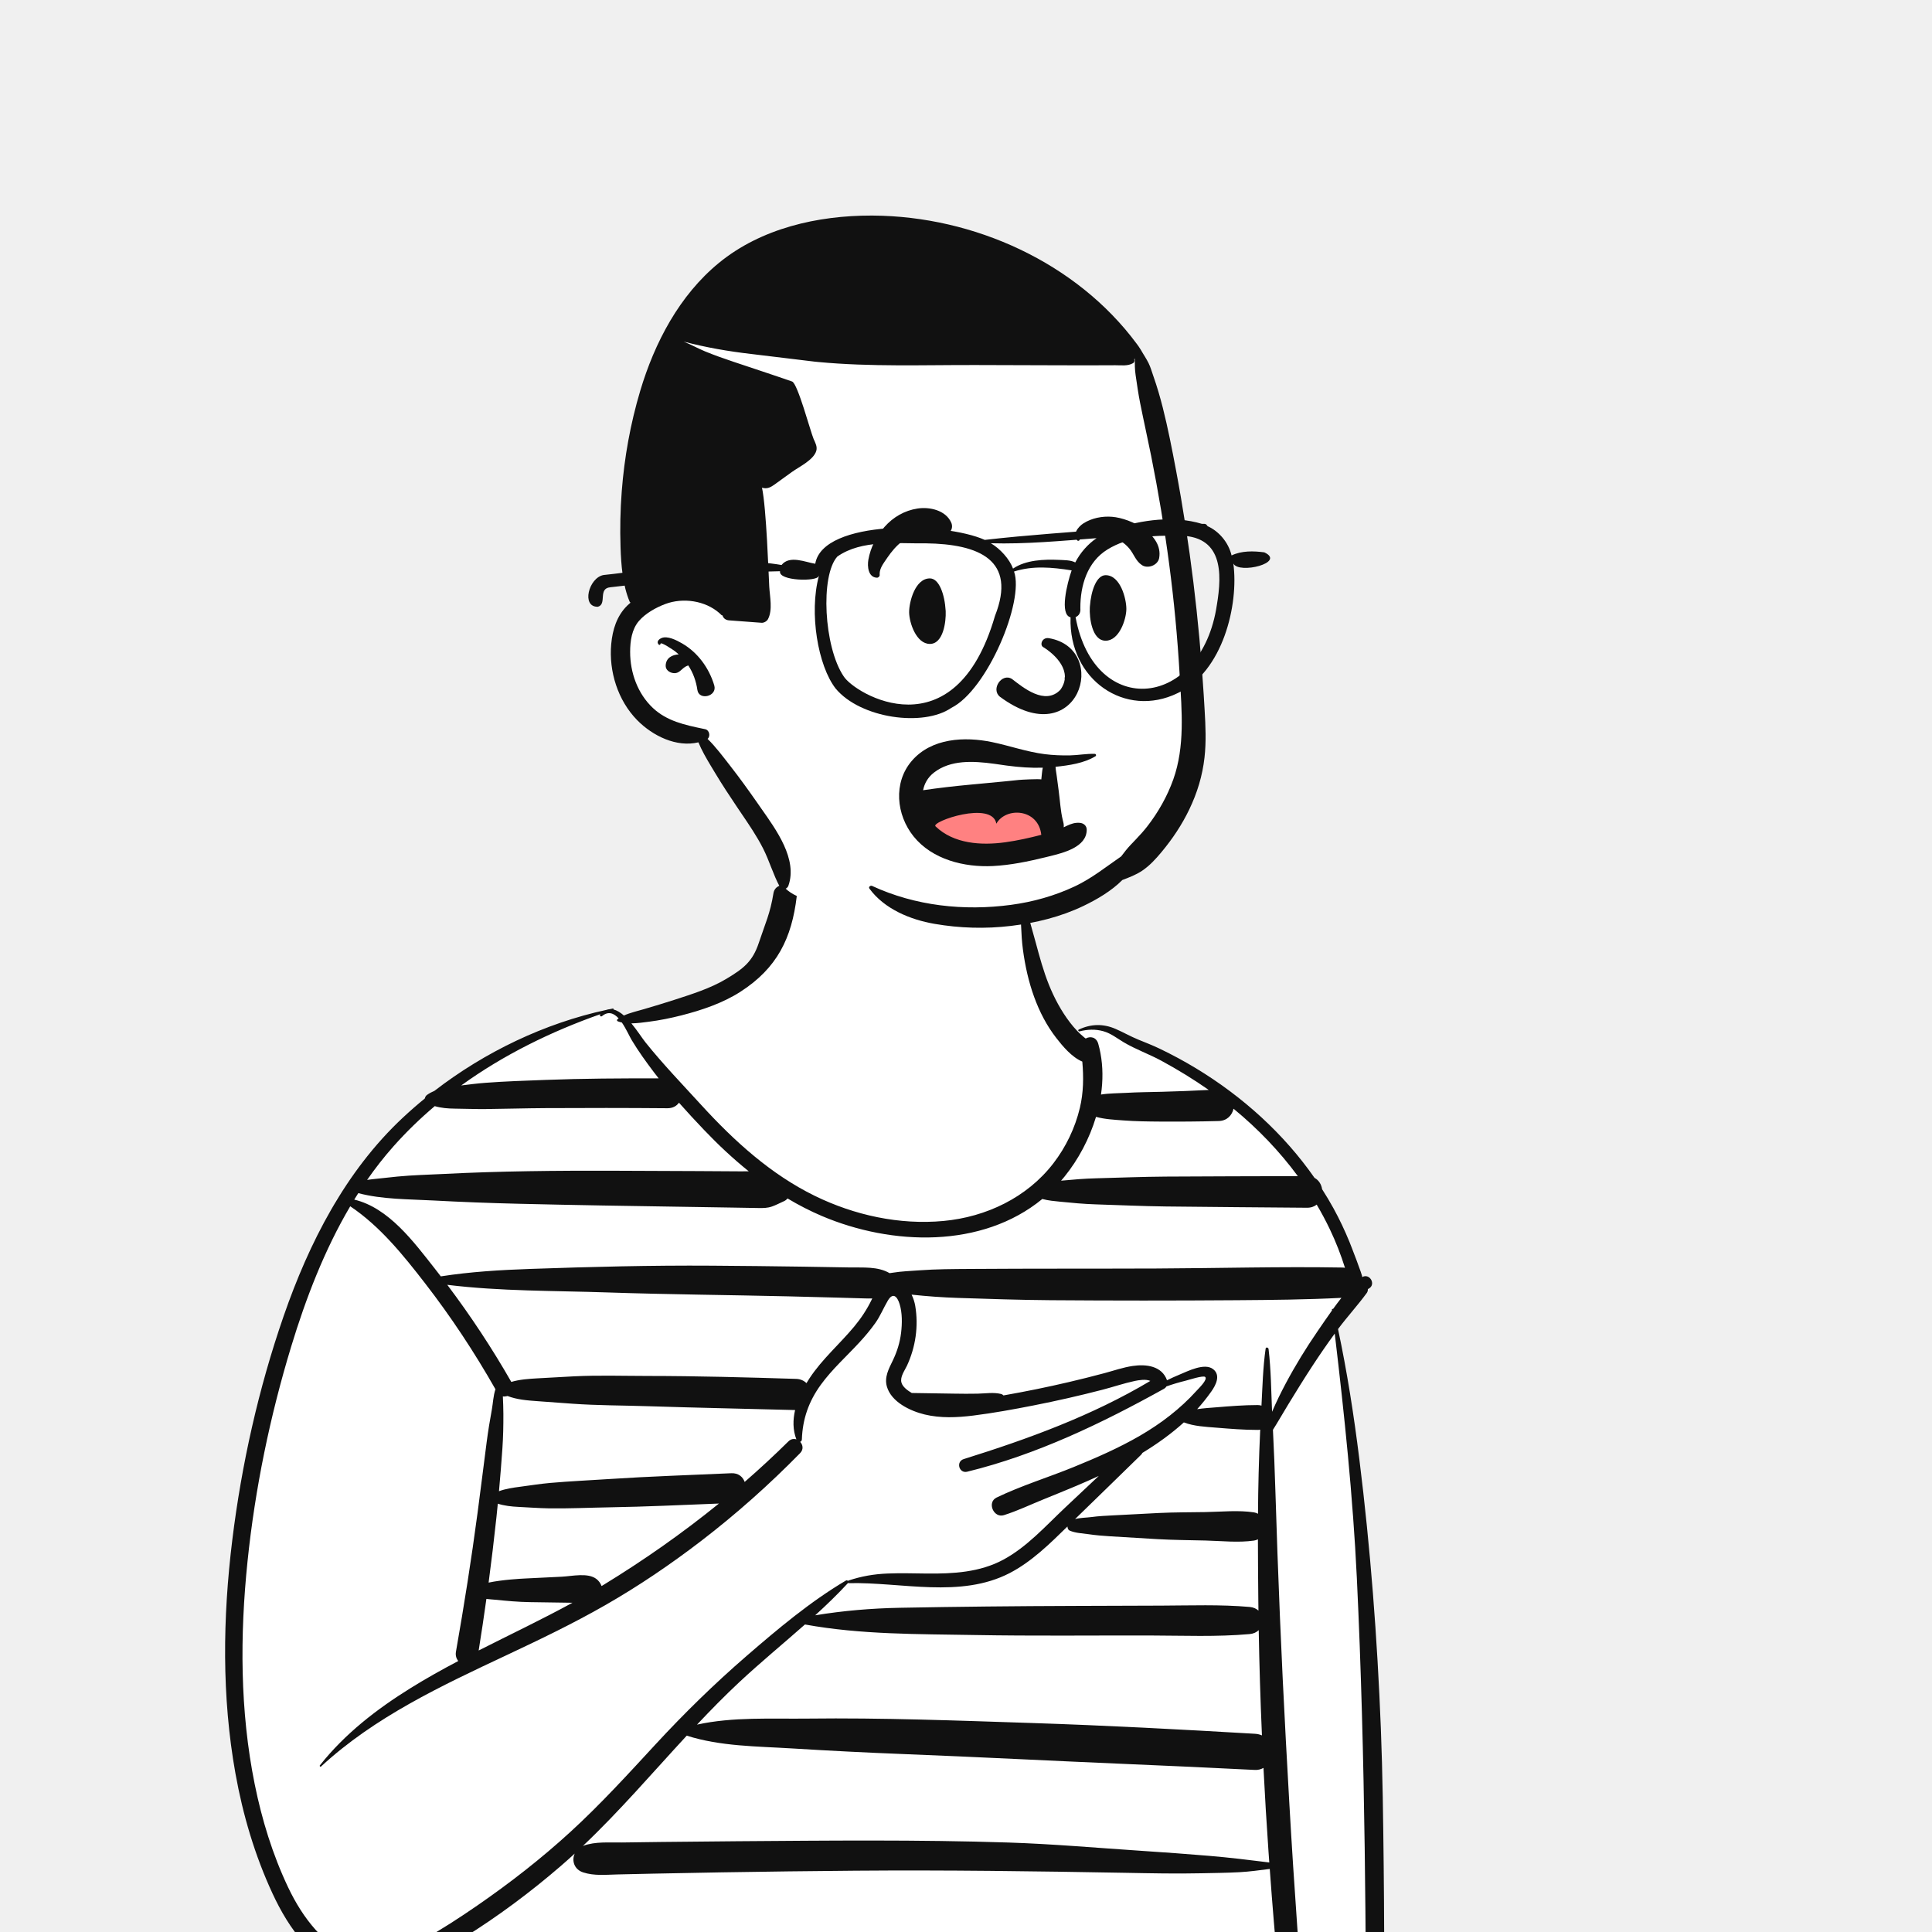
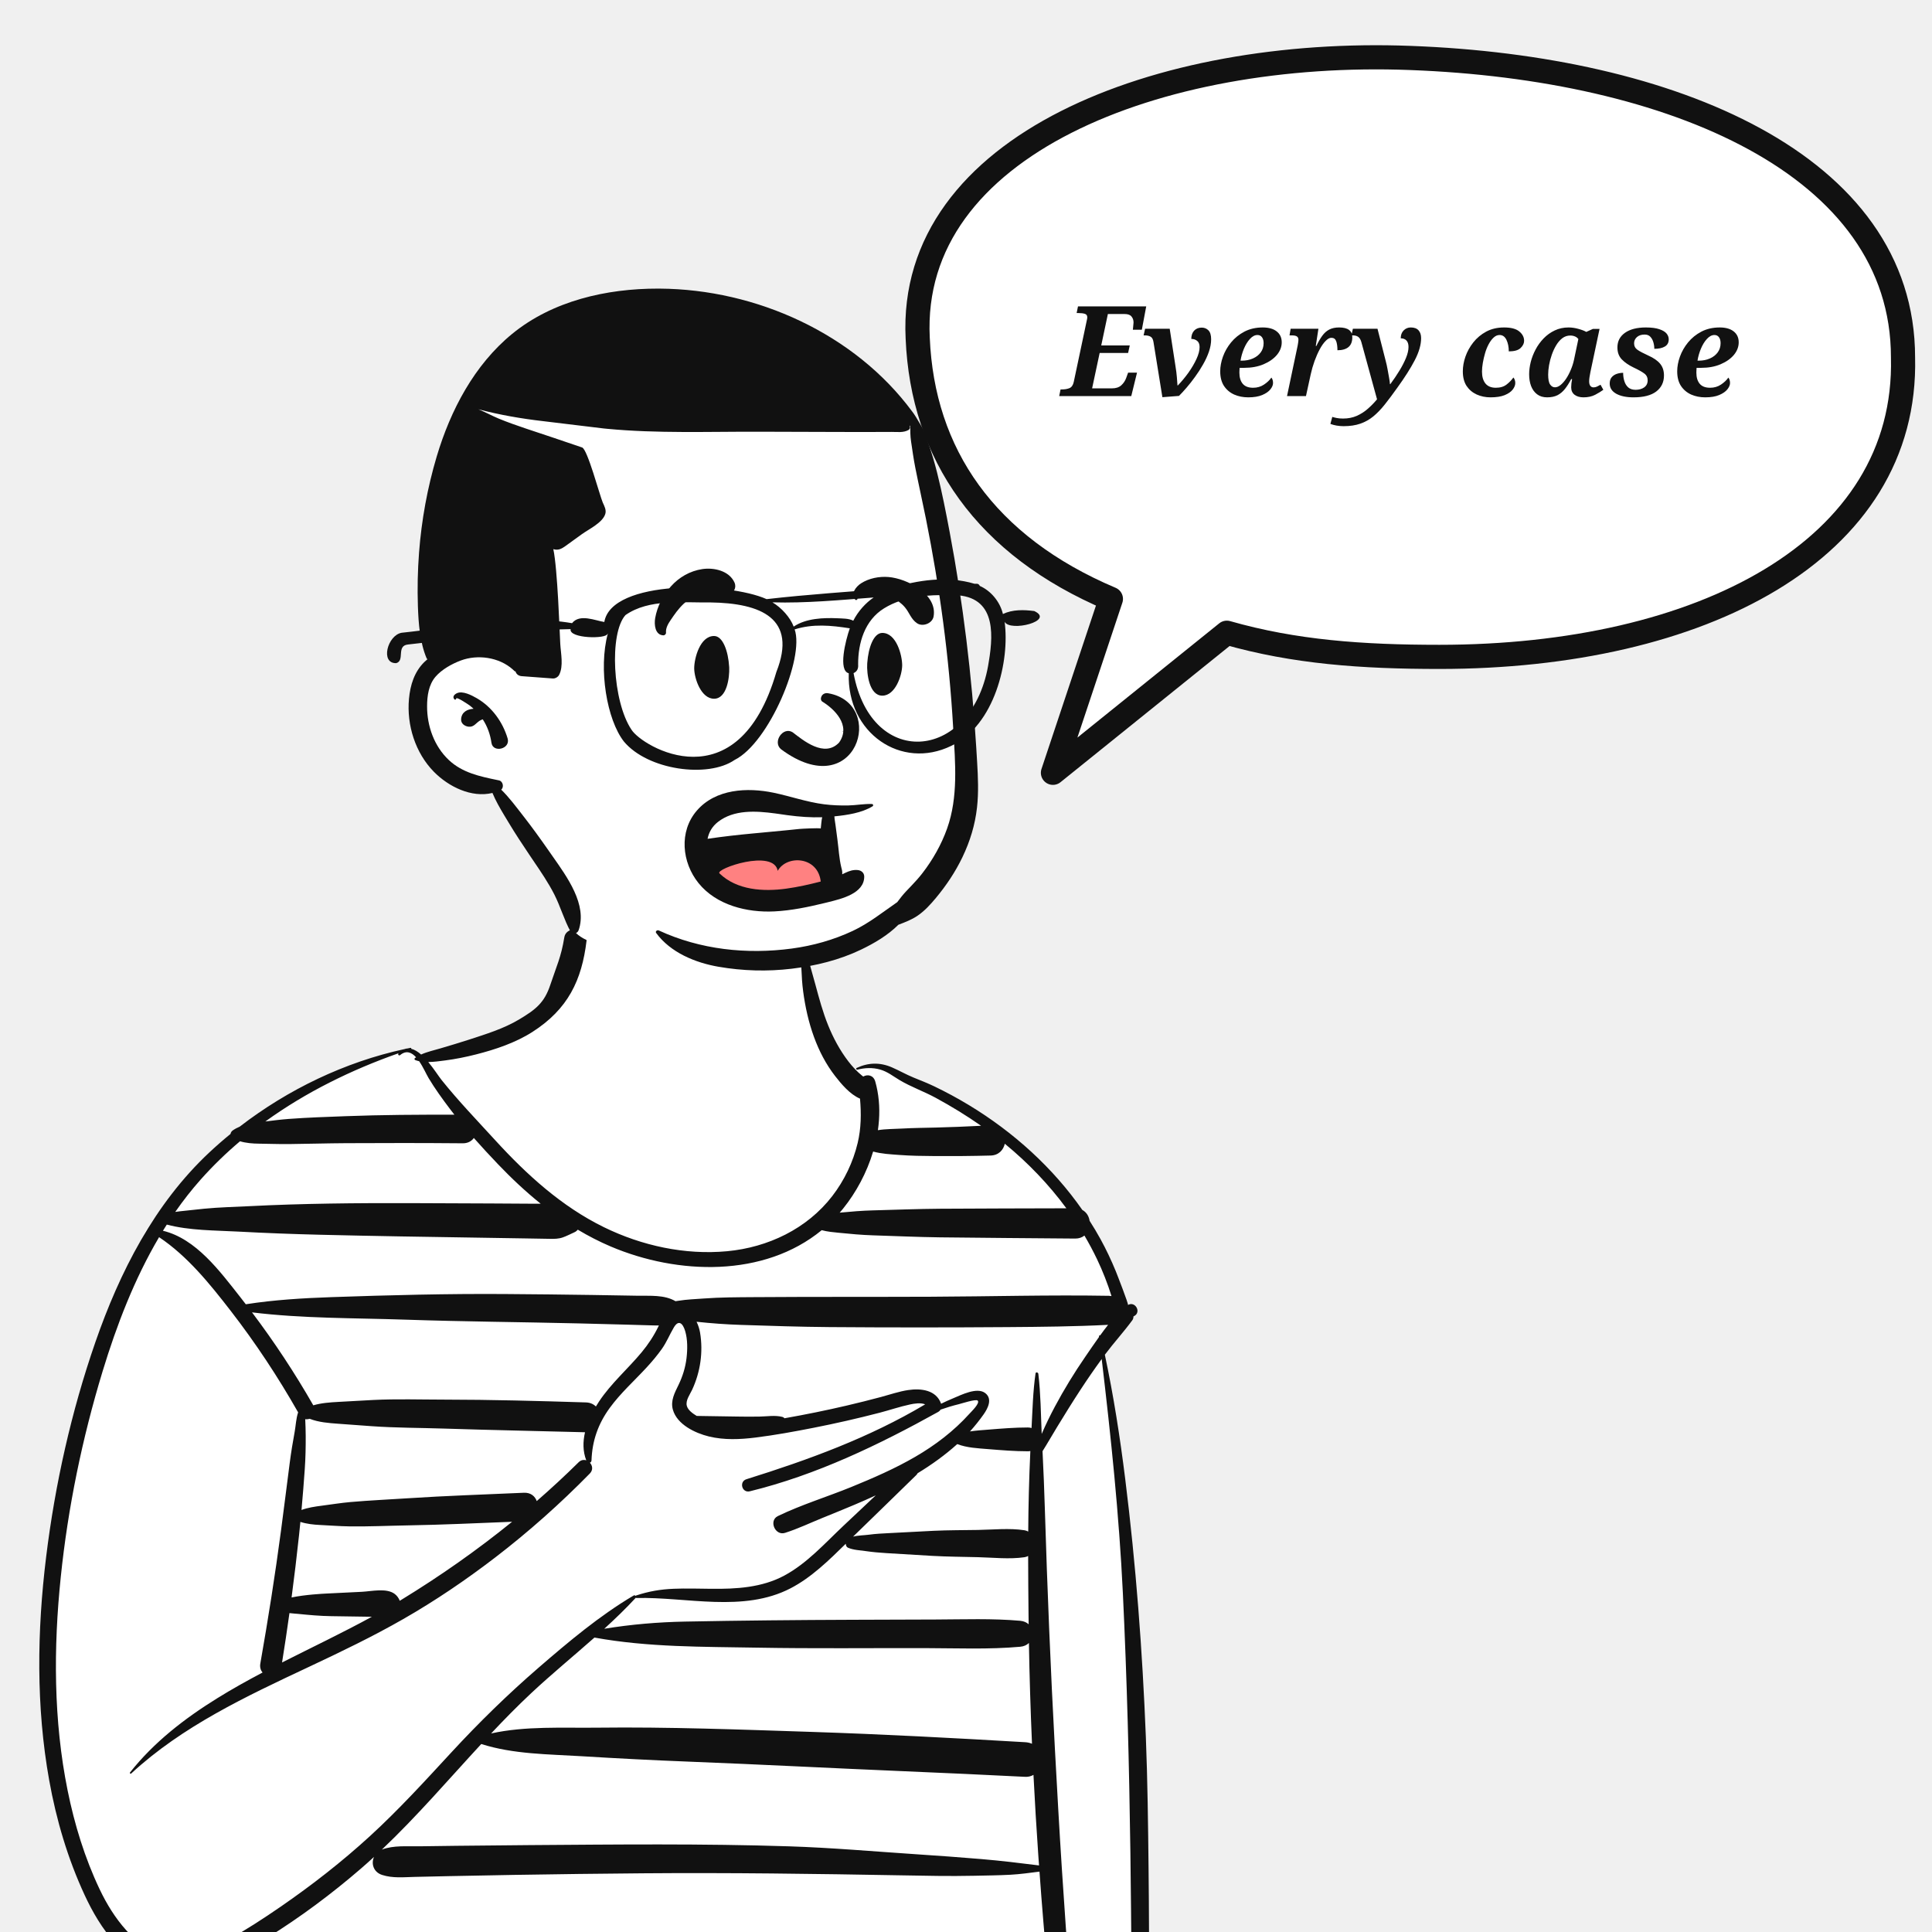
<svg xmlns="http://www.w3.org/2000/svg" viewBox="0 0 400 400">
-   <svg x="10" y="24" width="380" height="376" viewBox="184 210 940 1130" preserveAspectRatio="xMidYMax meet">
+   <svg x="-10" y="40" width="330" height="360" viewBox="184 210 940 1130" preserveAspectRatio="xMidYMax meet">
    <g transform="translate(147, 639)">
      <path d="M749.703 450.342C743.017 429.797 750.981 406.067 745.776 383.919C743.992 375.159 740.601 342.612 737.197 323.581C735.292 312.935 746.685 309.629 748.436 305.38C760.758 267.21 670.871 177.413 665.384 174.105C657.162 169.353 649.887 165.263 641.853 160.408C618.417 152.176 590.313 129.274 569.067 143.984C532.255 89.186 546.818 21.671 526.843 13.647C506.868 5.622 447.88 -10.596 414.156 10.114C393.942 25.07 395.432 50.817 386.209 72.05C380.795 82.045 378.136 96.524 371.833 103.043C350.42 125.192 323.718 129.011 293.865 132.771C291.592 133.057 289.2 126.873 286.99 127.637C236.634 145.041 178.04 150.119 121.012 247.574C112.958 261.511 91.231 283.872 98.496 299.978C50.628 411.288 3.528 661.824 134.873 724.304C139.071 726.989 167.553 712.589 172.194 712.722C179.93 712.945 165.107 731.728 172.194 728.381C224.223 732.329 510.51 722.145 620.248 732.329C695.711 731.764 743.508 744.995 760.933 731.764C753.967 714.931 754.29 696.899 756.492 679.102C772.529 667.168 752.704 583.066 754.382 558.439C769.394 540.443 757.441 472.95 749.703 450.342Z" fill="#ffffff" />
      <path d="M290.922 132.607L290.439 132.917C290.359 132.97 290.281 133.024 290.205 133.081C289.691 133.467 289.772 134.165 290.378 134.399C291.184 134.714 292.031 134.952 292.903 135.14C295.551 138.981 297.62 143.729 299.065 146.135C303.216 153.049 338.849 196.52 344.175 202.106C352.828 211.182 395.441 245.309 396.019 244.628C402.873 248.723 409.975 252.397 417.352 255.532C461.008 274.083 517.003 275.766 554.52 244.95C557.316 245.715 583.84 207.524 587.941 193.844C589.94 194.398 592.417 179.737 591.034 179.961C592.24 171.672 577.713 141.899 576.334 140.475C576.542 140.41 576.749 140.347 576.957 140.288C577.078 140.549 577.355 140.747 577.679 140.663C580.45 139.94 583.258 139.559 586.064 139.616C588.198 139.659 603.433 146.6 604.025 146.884C604.387 147.059 604.752 147.234 605.119 147.411C727 206 745.785 301.216 750 301C748.226 303.248 700.067 371.338 697.478 377.356C696.94 364.344 705.839 711.222 706.461 718.466C706.716 721.453 706.735 728.505 707.156 731.344C704.098 731.511 596.917 724.195 397.616 725.393C333.974 725.776 176.673 732.7 176.673 732.7L176.621 732.267C176.171 728.019 176.563 719.782 176.5 715.549C182.541 712.06 188.47 708.352 194.33 704.708C207.673 696.409 290 621 350.505 553.53C386.374 513.532 431.12 486.614 433.542 483.997C433.589 483.944 433.612 483.884 433.647 483.829C433.773 483.922 433.929 484.011 434.129 483.983C462 480 503.582 488.57 534.196 472.723C547.863 465.648 594.238 417.484 607.906 404.174C608.315 403.775 608.611 403.353 608.818 402.923C617.932 397.37 653.448 369.218 655.961 365.741L656.709 364.694C659.486 360.763 663.66 356.62 658.821 352.844C653.723 348.865 643.951 353.644 638.572 355.935L637.823 356.249C635.206 357.323 632.639 358.492 630.112 359.735C626.921 350.795 619.14 350.61 610.755 351.844C604.777 352.725 598.974 354.77 593.148 356.327C585.751 358.303 578.323 360.163 570.868 361.909C557.443 365.051 541.926 370.798 528.345 373.178C527.986 372.76 527.488 372.432 526.823 372.266C522.173 371.104 517.042 371.994 512.272 372.082C508.186 372.157 504.098 372.165 500.011 372.107L497.559 372.065C488.798 371.886 477.046 367.812 468.287 367.661L467.764 367.339L467.246 367.011C464.986 365.552 462.535 363.601 461.867 361.145C461.784 360.838 470.74 340.227 470.869 323.549C470.942 314.276 467.759 305.6 467 301C465.147 289.77 461 297 455 308C449 319 441 329 435 337C427.266 347.312 419.681 350.427 415.738 356.404C415.07 357.417 414.413 358.462 413.772 359.534C412.23 357.996 399.229 388.623 401.502 394.522C399.919 393.997 336 476 197 535C197.886 529.483 222 384 216 360C210 336 130.65 247.299 122.399 245.33C123.225 243.984 91 266 149 209C207 152 245.649 142.347 274.523 131.757C276.139 131.254 277.748 130.747 279.348 130.233C278.944 130.948 279.861 131.738 280.565 131.157C284.557 127.856 288.022 129.405 290.922 132.607Z" fill="#ffffff" />
      <path d="M725.779 327.152C718.58 337.622 711.966 348.401 705.987 359.613C702.904 365.396 700.028 371.294 697.439 377.312C696.901 364.3 696.783 351.134 695.262 338.25C695.153 337.32 693.602 336.868 693.439 338.002C691.759 349.685 691.482 361.67 690.847 373.478C690.116 373.254 689.308 373.125 688.418 373.125C679.778 373.125 671.268 373.833 662.659 374.531C658.801 374.843 654.765 375.082 650.83 375.697C653.997 372.199 656.947 368.504 659.67 364.65C662.447 360.719 665.621 354.576 660.782 350.8C655.437 346.629 644.955 352.084 639.784 354.205C637.167 355.279 634.6 356.448 632.073 357.691C628.882 348.751 619.101 347.566 610.716 348.8C604.738 349.681 598.935 351.726 593.109 353.283C585.712 355.259 578.284 357.119 570.829 358.865C557.404 362.007 543.887 364.754 530.306 367.134C529.947 366.717 529.449 366.388 528.784 366.222C524.134 365.06 519.003 365.95 514.233 366.038C509.329 366.129 504.424 366.122 499.52 366.021C490.759 365.842 482.007 365.769 473.248 365.617C470.758 364.108 467.601 361.942 466.828 359.101C465.863 355.556 468.877 351.629 470.276 348.611C475.649 337.023 477.528 324.055 475.42 311.435C475.044 309.185 474.27 306.725 473.152 304.42C482.749 305.447 492.221 306.144 501.87 306.459C521.137 307.086 540.403 307.743 559.679 307.886C598.22 308.173 636.762 308.175 675.303 307.893C697.095 307.734 718.837 307.534 740.602 306.421C738.828 308.669 737.103 310.966 735.419 313.298C735.071 313.194 734.616 313.381 734.669 313.813C734.686 313.964 734.704 314.114 734.722 314.264C731.649 318.556 728.691 322.916 725.779 327.152ZM682.924 725.619C673.967 725.334 665.012 725.048 656.056 724.763C638.476 724.204 620.896 723.644 603.317 723.085C568.49 721.976 533.664 720.907 498.832 719.946C464.084 718.988 429.319 717.974 394.561 719.058C359.724 720.145 324.976 722.956 290.204 725.213C270.873 726.466 251.528 727.552 232.161 728.072C213.716 728.566 195.108 727.818 176.692 729.134C176.073 724.581 176.528 720.041 176.461 715.506C182.502 712.017 188.431 708.308 194.291 704.664C215.655 691.376 235.849 676.343 254.897 659.91C257.825 657.384 260.696 654.804 263.538 652.197C261.56 656.519 263.143 662.091 268.812 663.921C275.725 666.151 282.803 665.359 289.983 665.19C297.274 665.019 304.565 664.856 311.857 664.702C326.108 664.4 340.36 664.129 354.612 663.89C382.454 663.424 410.297 663.079 438.141 662.853C494.161 662.401 550.142 663.164 606.153 664.174C621.903 664.459 637.637 664.812 653.387 664.455C661.267 664.277 669.179 664.22 677.05 663.796C683.356 663.455 689.7 662.563 696.005 661.761C696.8 672.742 697.631 683.72 698.557 694.691C699.17 701.935 699.8 709.179 700.422 716.423C700.677 719.41 700.696 722.461 701.117 725.3C695.064 725.632 689.048 725.813 682.924 725.619ZM689.083 415.542C688.863 423.947 688.746 432.358 688.686 440.77C687.959 440.353 687.14 440.049 686.217 439.909C676.422 438.414 665.941 439.548 656.031 439.715C646.452 439.875 636.84 439.821 627.27 440.273C617.681 440.726 608.096 441.267 598.509 441.763C594.011 441.998 589.562 442.199 585.099 442.808C582.041 443.225 578.13 443.195 574.863 444.065C588.568 430.792 602.199 417.441 615.867 404.131C616.276 403.731 616.572 403.309 616.779 402.879C625.893 397.326 634.641 391.076 642.563 383.919C648.846 386.341 655.998 386.647 662.659 387.187C671.27 387.886 679.775 388.593 688.418 388.593C689.002 388.593 689.549 388.536 690.064 388.435C689.641 397.466 689.32 406.497 689.083 415.542ZM333.236 578.828C354.159 585.51 376.828 585.435 398.595 586.773C421.8 588.2 444.97 589.386 468.202 590.291C514.601 592.093 560.97 594.543 607.362 596.492C633.861 597.605 660.354 598.832 686.842 600.166C688.721 600.26 690.513 599.778 692.094 598.896C692.983 616.339 694.025 633.775 695.238 651.2C695.389 653.379 695.557 655.556 695.712 657.736C683.245 656.172 670.873 654.675 658.313 653.615C644.209 652.423 630.112 651.419 615.988 650.482C588.465 648.658 560.898 646.214 533.325 645.324C477.117 643.507 420.785 644.125 364.556 644.525C348.646 644.638 332.737 644.792 316.828 644.984C308.874 645.081 300.92 645.187 292.966 645.302C284.972 645.42 276.381 644.588 268.812 647.378C268.74 647.404 268.679 647.443 268.608 647.47C291.443 625.834 311.9 601.923 333.236 578.828ZM406.788 509.657C441.755 516.023 477.27 515.587 512.714 516.217C548.981 516.863 585.297 516.435 621.57 516.51C642.175 516.553 662.957 517.458 683.488 515.625C685.914 515.408 687.794 514.488 689.135 513.183C689.509 535.019 690.194 556.847 691.139 578.665C689.807 578.099 688.353 577.755 686.842 577.666C640.492 574.939 594.139 572.465 547.732 570.954C501.362 569.443 454.935 567.651 408.54 568.212C385.899 568.486 361.957 567.038 339.627 571.972C348.113 562.955 356.781 554.105 365.848 545.631C379.067 533.278 393.173 521.707 406.788 509.657ZM433.503 483.953C433.55 483.9 433.573 483.841 433.608 483.786C433.734 483.879 433.888 483.943 434.09 483.939C466.822 483.201 503.543 493.527 534.157 477.679C547.824 470.605 559.142 459.424 570.129 448.677C570.135 448.756 570.142 448.836 570.148 448.916C570.22 449.788 570.589 450.838 571.473 451.224C575.084 452.808 579.313 452.912 583.19 453.476C587.649 454.126 592.028 454.506 596.526 454.776C606.443 455.371 616.359 456.001 626.279 456.562C636.177 457.122 646.12 457.168 656.031 457.415C665.969 457.662 676.38 458.865 686.217 457.447C687.12 457.317 687.923 457.033 688.636 456.64C688.651 469.365 688.767 482.089 688.886 494.806C688.906 496.879 688.946 498.951 688.97 501.022C687.642 499.806 685.817 498.955 683.488 498.75C665.247 497.144 646.865 497.858 628.56 497.92C610.585 497.979 592.608 498.039 574.632 498.099C538.335 498.22 502.067 498.574 465.776 499.265C448.128 499.601 430.557 501.086 413.167 503.941C420.208 497.527 427.053 490.924 433.503 483.953ZM149.099 715.318C142.398 717.367 135.746 716.478 129.032 717.882C128.619 717.968 128.238 718.128 127.889 718.339C107.783 709.749 94.381 692.511 85.209 673.195C75.541 652.834 68.877 631.068 64.413 609.004C55.209 563.517 55.193 516.353 59.957 470.335C64.638 425.125 73.906 380.16 87.132 336.681C96.213 306.827 107.786 276.666 123.855 249.445C142.41 261.877 156.8 279.777 170.356 297.273C186.555 318.182 201.153 340.308 214.22 363.298C212.869 367.236 212.659 372.176 212.011 375.696C210.762 382.484 209.634 389.357 208.747 396.203C206.852 410.836 205.034 425.477 203.097 440.104C199.266 469.028 194.692 497.873 189.639 526.607C189.23 528.937 189.884 530.905 191.087 532.382C181.065 537.664 171.174 543.181 161.537 549.161C140.35 562.308 120.549 577.623 105.003 597.265C104.599 597.775 105.232 598.457 105.732 597.995C139.07 567.191 180.488 547.851 221.153 528.738C241.934 518.97 262.613 509.045 282.551 497.625C303.401 485.685 323.285 472.191 342.343 457.567C364.105 440.869 384.59 422.613 403.793 403.027C406.055 400.718 405.507 397.828 403.805 396.002C404.38 395.824 404.844 395.324 404.874 394.49C405.335 381.699 409.176 370.802 416.696 360.45C423.672 350.845 432.563 342.93 440.583 334.24C444.147 330.378 447.553 326.355 450.594 322.063C453.725 317.646 455.632 312.77 458.357 308.155C461.54 302.762 464.248 305.517 465.723 310.399C467.396 315.933 467.292 322.412 466.62 328.101C465.909 334.121 464.076 339.99 461.436 345.431C458.956 350.542 456.097 355.741 457.766 361.599C460.509 371.226 472.269 376.801 481.178 378.969C491.098 381.383 501.475 380.914 511.52 379.662C524.1 378.093 536.62 375.797 549.055 373.355C563.456 370.528 577.772 367.265 591.976 363.578C598.653 361.845 605.283 359.566 612.025 358.131C614.429 357.62 618.878 356.852 621.703 358.105C585.388 379.753 545.797 394.175 505.586 406.742C500.59 408.302 502.639 415.847 507.752 414.597C550.951 404.035 591.593 384.432 630.272 362.962C630.864 362.632 631.366 362.123 631.735 361.521C635.626 360.152 639.582 358.963 643.616 357.982C645.419 357.544 654.693 354.484 655.852 355.66C657.495 357.325 651.81 362.732 650.39 364.304C640.282 375.501 628.259 384.64 615.245 392.195C602.044 399.857 587.998 405.966 573.886 411.731C558.078 418.189 541.369 423.265 526.003 430.688C519.899 433.637 524.182 443.654 530.613 441.623C538.901 439.004 546.954 435.155 555.008 431.885C561.85 429.109 568.693 426.334 575.496 423.463C580.239 421.461 584.95 419.392 589.615 417.23C582.627 423.806 575.638 430.382 568.651 436.961C556.551 448.353 545.054 461.33 530.262 469.32C515.648 477.214 498.976 478.132 482.709 477.962C474.542 477.876 466.411 477.617 458.244 477.946C449.649 478.292 442.016 479.613 433.871 482.318C433.721 482.368 433.612 482.458 433.52 482.56C433.235 482.213 432.752 482.039 432.253 482.334C410.12 495.42 389.945 512.396 370.542 529.174C350.544 546.467 331.727 564.856 313.798 584.281C296.637 602.872 279.613 621.535 260.939 638.641C242.706 655.343 223.221 670.509 202.875 684.545C191.789 692.193 180.429 699.558 168.675 706.142C162.394 709.66 156.015 713.204 149.099 715.318ZM150.96 211.92C158.886 203.017 167.417 194.765 176.444 187.131C180.427 188.31 184.608 188.64 188.821 188.683C195.25 188.747 201.693 189.015 208.122 188.949C220.501 188.822 232.875 188.431 245.257 188.364C270.574 188.226 295.899 188.219 321.216 188.439C324.533 188.468 326.926 187.05 328.403 184.99C333.528 190.8 338.81 196.476 344.136 202.062C352.789 211.138 362.014 219.797 371.834 227.688C369.922 227.701 368.011 227.718 366.11 227.705C357.353 227.646 348.595 227.591 339.839 227.544C322.266 227.447 304.693 227.375 287.12 227.328C252.184 227.236 217.139 227.527 182.248 229.316C172.564 229.812 162.804 230.013 153.154 230.957C147.92 231.469 142.692 232.066 137.463 232.623C136.393 232.737 135.367 232.88 134.36 233.041C139.481 225.683 144.997 218.617 150.96 211.92ZM290.883 132.563C290.647 132.723 290.392 132.866 290.166 133.037C289.652 133.423 289.733 134.121 290.339 134.355C291.145 134.67 291.992 134.908 292.864 135.096C295.512 138.937 297.581 143.685 299.026 146.091C303.177 153.005 307.95 159.591 312.806 166.021C313.782 167.312 314.777 168.589 315.776 169.863C292.261 169.807 268.758 169.927 245.257 170.816C232.884 171.285 220.469 171.678 208.122 172.606C203.045 172.988 197.971 173.629 192.91 174.263C219.25 155.223 248.872 140.684 279.559 129.89C279.517 129.937 279.474 129.972 279.432 130.019C278.756 130.769 279.765 131.741 280.526 131.113C284.518 127.812 287.983 129.361 290.883 132.563ZM409.699 356.36C409.031 357.373 408.374 358.418 407.733 359.49C406.191 357.952 404.037 356.924 401.262 356.838C370.457 355.877 339.667 355.037 308.845 355.016C293.645 355.006 278.307 354.494 263.126 355.246C255.503 355.624 247.883 356.074 240.264 356.506C234.937 356.808 229.278 357.184 224.076 358.726C212.087 337.756 198.778 317.595 184.244 298.318C217.22 302.363 250.761 301.932 283.924 303.055C321.497 304.328 359.091 304.602 396.677 305.492C406.987 305.736 417.297 306.004 427.605 306.292C432.925 306.441 438.246 306.595 443.567 306.756C445.23 306.806 446.951 306.852 448.674 306.807C448.544 307.076 448.412 307.345 448.283 307.611C445.382 313.603 441.734 319.118 437.483 324.236C428.445 335.118 417.528 344.492 409.699 356.36ZM369.286 420.955C368.145 417.783 365.365 415.343 360.936 415.545C335.696 416.691 310.409 417.486 285.198 419.147C272.917 419.957 260.586 420.502 248.325 421.576C242.001 422.131 235.688 423.162 229.391 423.982C225.074 424.545 220.554 425.198 216.413 426.732C217.216 417.867 217.924 408.995 218.539 400.11C219.032 392.972 219.182 385.769 219.144 378.613C219.125 374.991 219.002 371.348 218.827 367.727C219.199 367.802 219.572 367.839 219.938 367.794C220.584 367.714 221.187 367.638 221.747 367.488C227.55 369.759 234.118 370.26 240.264 370.699C247.554 371.218 254.842 371.771 262.132 372.291C277.643 373.398 293.3 373.326 308.845 373.833C339.446 374.83 370.053 375.41 400.66 376.229C399.24 382.322 399.19 388.579 401.463 394.478C399.88 393.953 398.057 394.197 396.501 395.734C387.685 404.443 378.606 412.843 369.286 420.955ZM280.252 485.74C279.629 484.017 278.453 482.434 277.061 481.361C271.709 477.237 261.939 479.611 255.515 479.925C247.91 480.298 240.304 480.67 232.699 481.042C230.391 481.154 218.611 481.755 209.959 483.599C211.747 470.098 213.369 456.575 214.819 443.027C215.123 440.183 215.405 437.338 215.684 434.493C219.76 435.804 224.19 436.285 228.394 436.485C234.694 436.785 241.023 437.293 247.329 437.392C259.928 437.59 272.597 436.968 285.198 436.758C307.89 436.381 330.585 435.298 353.267 434.403C330.494 452.888 306.431 469.754 281.331 485.096C280.973 485.315 280.61 485.523 280.252 485.74ZM208.58 493.752C210.497 494.007 212.398 494.09 213.852 494.238C221.152 494.974 228.338 495.642 235.675 495.749C242.95 495.855 250.224 495.961 257.499 496.068C259.046 496.089 260.593 496.113 262.14 496.135C242.984 506.599 223.24 515.971 203.775 525.839C205.49 515.159 207.091 504.463 208.58 493.752ZM417.313 255.488C460.969 274.039 516.964 275.722 554.481 244.906C558.209 245.926 562.332 246.265 565.624 246.595C573.02 247.338 580.348 248.021 587.78 248.254C602.265 248.706 616.763 249.383 631.254 249.562C660.569 249.924 689.886 250.093 719.202 250.354C721.697 250.377 723.693 249.617 725.207 248.396C728.176 253.429 730.938 258.589 733.459 263.88C737.136 271.597 740.252 279.572 742.811 287.726C742.263 287.631 741.693 287.565 741.083 287.554C702.556 286.888 664 287.996 625.466 288.157C586.923 288.318 548.385 288.153 509.843 288.427C499.177 288.504 488.59 288.506 477.951 289.297C472.414 289.709 466.811 289.889 461.327 290.783C460.714 290.882 460.09 290.97 459.461 291.058C452.112 286.763 442.989 287.66 434.589 287.502C424.944 287.32 415.3 287.158 405.656 287.015C386.7 286.734 367.742 286.529 348.784 286.399C311.159 286.141 273.626 287.102 236.025 288.413C217.317 289.064 198.68 290.171 180.213 293.05C178.973 291.445 177.745 289.832 176.489 288.24C163.404 271.656 147.892 250.425 126.36 245.286C127.186 243.94 128.024 242.602 128.875 241.273C143.793 245.207 160.25 245.008 175.492 245.832C193.061 246.781 210.593 247.437 228.183 247.869C263.148 248.728 298.106 249.267 333.078 249.798C342.784 249.946 352.49 250.101 362.196 250.263C367.431 250.35 372.667 250.451 377.903 250.531C380.828 250.576 383.443 250.568 386.23 249.597C388.811 248.698 391.327 247.349 393.823 246.232C394.694 245.842 395.402 245.265 395.98 244.584C402.834 248.679 409.936 252.353 417.313 255.488ZM587.902 193.8C593.393 195.324 599.06 195.577 604.865 196.015C612.485 196.592 620.087 196.689 627.727 196.738C639.908 196.816 652.092 196.732 664.269 196.396C669.5 196.252 672.556 192.751 673.463 188.741C673.589 188.843 673.719 188.943 673.845 189.047C688.666 201.258 702.095 215.224 713.475 230.683C686.069 230.769 658.66 230.787 631.254 230.971C616.765 231.069 602.265 231.664 587.78 232.037C580.674 232.219 573.672 232.808 566.596 233.48C566.456 233.494 566.308 233.506 566.165 233.519C566.915 232.654 567.659 231.777 568.386 230.875C576.844 220.394 583.801 207.48 587.902 193.8ZM766.089 743.991C768.507 737.338 767.568 730.203 767.431 723.207C767.291 716.029 767.214 708.855 767.19 701.676C767.143 687.643 767.048 673.611 766.893 659.578C766.579 631.19 766.251 602.78 765.134 574.41C762.926 518.324 758.673 462.375 751.731 406.666C748.357 379.582 744.169 352.56 738.486 325.859C738.566 325.752 738.644 325.642 738.724 325.534C744.383 317.972 750.819 310.982 756.379 303.369C756.872 302.693 757.078 301.827 757.073 300.952C757.276 300.853 757.48 300.749 757.687 300.631C762.299 298.005 758.134 290.846 753.523 293.507C754.055 293.201 746.397 273.547 745.586 271.568C742.671 264.46 739.393 257.51 735.697 250.774C733.467 246.711 731.08 242.733 728.58 238.828C728.143 235.912 726.568 233.209 723.862 231.763C719.114 224.961 713.985 218.423 708.518 212.194C686.137 186.694 658.182 166.109 627.641 151.446C623.228 149.328 618.684 147.562 614.156 145.713C609.336 143.742 604.866 141.166 600.116 139.097C592.387 135.732 584.756 135.925 577.164 139.488C576.515 139.793 576.98 140.791 577.64 140.619C582.528 139.345 587.535 139.131 592.435 140.515C597.236 141.871 600.886 144.867 605.08 147.367C612.55 151.822 620.901 154.726 628.558 158.884C638.683 164.386 648.578 170.427 658.043 177.059C648.236 177.578 638.422 177.953 628.605 178.213C621.314 178.407 614.026 178.44 606.745 178.864C601.563 179.165 596.174 179.08 590.995 179.917C592.244 171.332 592.246 162.67 590.685 154.307C590.685 154.304 590.684 154.301 590.684 154.298C590.307 152.283 589.85 150.283 589.288 148.306C588.091 144.099 584.256 143.468 581.472 145.06C581.196 144.857 580.918 144.657 580.651 144.44C577.316 141.732 574.314 138.492 571.703 135.087C566.28 128.012 561.897 119.822 558.578 111.567C555.216 103.207 552.834 94.46 550.501 85.769C549.331 81.412 548.065 77.078 546.873 72.724C545.837 68.939 545.083 64.758 543.18 61.309C542.823 60.663 541.749 60.785 541.578 61.519C540.57 65.839 541.103 70.766 541.288 75.171C541.492 80.06 541.773 84.904 542.424 89.756C543.773 99.824 545.949 109.721 549.436 119.281C552.779 128.449 557.191 137.004 563.183 144.728C567.164 149.859 572.818 156.651 579.367 159.418C580.223 169.05 580.125 178.692 577.85 188.228C574.874 200.71 569.175 212.575 561.345 222.74C544.927 244.054 519.527 256.097 493.028 258.579C465.612 261.146 437.556 255.015 412.921 242.957C385.52 229.545 362.789 208.853 342.372 186.519C330.602 173.645 318.398 160.978 307.49 147.357C305.557 144.943 302.463 140.042 298.793 135.627C302.528 135.593 306.361 135.034 309.667 134.61C316.507 133.732 323.192 132.373 329.876 130.673C342.373 127.495 355.551 123.073 366.471 116.078C389.578 101.275 398.598 82.498 401.679 56.629C402.653 48.451 388.512 46.465 387.195 54.668C385.172 67.278 382.111 73.414 378.086 85.527C374.215 97.17 368.608 101.507 357.891 107.925C347.83 113.951 336.396 117.451 325.312 121.068C319.17 123.072 312.955 124.9 306.761 126.742C302.818 127.915 298.137 128.938 294.137 130.749C292.05 128.918 289.873 127.537 287.681 127.014C287.842 126.743 287.633 126.322 287.229 126.402C286.585 126.531 285.943 126.673 285.299 126.806C284.652 126.852 284.008 126.98 283.365 127.212C244.759 135.572 207.685 153.375 176.247 177.627C174.662 178.288 173.129 179.099 171.67 180.124C170.919 180.651 170.421 181.488 170.278 182.355C165.552 186.213 160.966 190.217 156.535 194.361C120.849 227.738 98.238 272.138 82.409 317.806C66.816 362.797 56.261 409.976 50.457 457.213C44.54 505.363 43.858 554.513 52.44 602.391C57.048 628.099 64.508 653.363 75.519 677.075C85.407 698.371 101.502 722.631 126.782 725.224C126.863 725.305 126.939 725.39 127.03 725.466C136.949 733.634 151.717 727.993 162.087 723.113C163.731 722.339 165.362 721.525 166.986 720.691C166.128 723.994 165.741 727.452 165.562 730.693C165.189 737.424 174.68 737.806 176.477 732.22C191.862 734.925 207.749 734.963 223.31 734.877C240.697 734.781 258.078 734.179 275.445 733.361C309.903 731.736 344.32 729.252 378.801 728.123C448.619 725.837 518.628 730.722 588.39 733.182C607.96 733.873 627.53 734.562 647.1 735.253C667.095 735.958 687.07 736.093 706.904 738.797C714.197 739.791 716.991 732.644 714.934 728.191C715.447 725.2 714.936 721.921 714.655 718.398C714.131 711.815 713.636 705.23 713.172 698.642C712.266 685.798 711.391 672.949 710.561 660.099C708.879 634.06 707.432 608.002 706.024 581.947C703.225 530.142 701.082 478.298 699.506 426.442C699.121 413.802 698.619 401.158 697.985 388.527C698.74 387.33 699.493 386.131 700.221 384.918C702.645 380.875 705.022 376.806 707.477 372.781C712.402 364.713 717.357 356.698 722.535 348.789C727.007 341.959 731.62 335.234 736.44 328.648C742.424 379.181 747.743 429.765 750.185 480.622C752.874 536.636 754.301 592.736 755.077 648.807C755.294 664.472 755.44 680.138 755.607 695.803C755.694 703.961 755.781 712.113 755.714 720.271C755.649 728.072 754.47 736.607 757.238 743.991C758.852 748.297 764.496 748.373 766.089 743.991Z" fill="#111111" />
    </g>
    <g transform="translate(0 30)">
      <g transform="translate(342, 190)">
        <g transform="translate(40 -10)">
          <path d="M242.041 75.26C298.821 75.26 357.551 119.272 378.365 147.357C402.431 179.832 421.416 335.729 412.51 388.628C403.604 441.527 359.365 499.184 282.566 499.184C205.768 499.184 159.03 489.724 157.156 475.984C155.282 462.245 106.502 385.765 106.502 385.765C106.502 385.765 56.612 371.733 56.417 338.214C56.222 304.695 83.152 292.5 83.152 292.5C83.152 292.5 73.55 160.221 97.732 125.782C121.914 91.343 185.26 75.26 242.041 75.26Z" fill="#ffffff" />
          <path d="M213.132 62.001L214.144 62.005C276.969 62.411 340.864 91.32 378.241 141.82L379.365 143.357C379.426 143.437 380.545 145.102 380.809 145.576C382.358 148.356 384.183 150.958 385.583 153.785C386.765 156.185 387.551 158.866 388.42 161.422L388.683 162.185C390.914 168.565 392.793 175.005 394.454 181.555C397.673 194.305 400.183 207.255 402.624 220.175C411.345 266.439 417.047 313.365 419.92 360.351L420.487 369.798C421.067 379.597 421.505 389.438 420.404 399.205C419.133 410.575 415.864 421.245 410.914 431.545C406.353 441.045 400.473 449.845 393.744 457.935C390.144 462.265 386.324 466.475 381.624 469.644C377.883 472.165 373.513 473.825 369.303 475.425C362.454 482.265 353.664 487.435 345.074 491.565C330.914 498.355 315.564 502.105 300.034 503.985C284.154 505.894 268.114 505.435 252.364 502.705C237.314 500.105 221.183 493.455 211.914 480.785C211.114 479.695 212.603 478.665 213.583 479.115C240.484 491.565 270.713 494.815 300.034 490.885C313.713 489.055 327.173 485.275 339.664 479.405C350.204 474.455 359.093 467.255 368.553 460.735C370.394 458.285 372.253 455.875 374.374 453.635L377.683 450.165C380.156 447.559 382.585 444.917 384.793 442.065C391.614 433.275 397.263 423.305 400.994 412.815C408.25 392.396 406.288 370.23 405.005 348.95L404.894 347.075C403.574 324.315 401.423 301.635 398.444 279.035C395.463 256.405 391.673 233.865 387.194 211.485C384.984 200.455 382.503 189.495 380.314 178.465C379.183 172.775 378.394 167.005 377.534 161.255C377.013 157.755 377.023 154.385 377.013 150.965C376.914 151.125 376.793 151.275 376.673 151.425C377.034 152.275 376.784 153.365 375.904 153.865C372.574 155.765 368.734 155.125 364.984 155.135C361.003 155.155 357.023 155.165 353.043 155.175C348.898 155.19 344.753 155.19 340.608 155.184L328.173 155.155L278.433 155.005C245.859 154.907 212.732 156.203 180.262 153.132L177.783 152.887C175.232 152.593 146.437 149.072 138.651 148.163L138.414 148.135C124.183 146.495 110.154 144.065 96.324 140.425C100.843 142.235 105.194 144.675 109.673 146.525C115.454 148.905 121.383 150.985 127.314 152.975C139.484 157.065 151.673 161.035 163.793 165.255C167.268 166.463 175.164 196.231 177.155 200.94L177.213 201.075C178.223 203.345 179.614 205.835 178.843 208.415C177.144 214.115 168.133 218.335 163.664 221.555L159.069 224.871L153.059 229.219C150.594 230.985 148.318 232.336 145.093 231.325C145.083 231.315 145.074 231.315 145.064 231.315C147.824 244.125 149.164 285.555 149.574 292.825C149.933 299.155 151.793 307.265 148.833 313.035C148.133 314.405 146.314 315.485 144.763 315.375C138.003 314.865 131.244 314.365 124.484 313.865C122.673 313.725 121.023 312.695 120.523 310.855L120.503 310.755C120.284 310.815 120.034 310.775 119.824 310.555C119.454 310.185 119.074 309.825 118.683 309.475C109.784 301.535 95.864 299.575 84.883 303.705C79.124 305.865 72.574 309.505 68.513 314.225C64.003 319.465 63.034 326.785 63.023 333.475C63.003 346.375 67.664 359.435 77.173 368.385C85.911 376.601 97.186 378.992 108.529 381.343L109.744 381.595C112.333 382.135 113.154 385.995 111.204 387.615C116.394 392.695 120.874 398.755 125.244 404.345C131.047 411.761 136.596 419.471 141.995 427.198L144.601 430.935C153.888 444.189 167.331 462.445 161.484 479.015C160.704 481.245 157.444 482.045 156.173 479.705C152.003 472.005 149.673 463.525 145.713 455.735C141.824 448.095 136.984 441.015 132.183 433.935L129.414 429.832C124.804 422.98 120.237 416.053 116.003 408.995L113.055 404.108C110.286 399.493 107.544 394.724 105.503 389.765C91.853 393.055 77.013 385.735 67.423 375.985C55.364 363.705 49.694 345.615 51.253 328.605C52.074 319.705 54.704 311.095 61.223 304.695C61.883 304.055 62.574 303.445 63.284 302.835C63.034 302.705 62.824 302.505 62.723 302.265C58.353 291.885 57.423 279.515 57.053 268.335C56.664 256.775 56.914 245.185 57.793 233.645C59.404 212.485 63.223 191.435 69.284 171.095C78.253 141.035 93.664 111.605 118.284 91.435C144.538 69.922 179.712 61.945 213.132 62.001ZM82.445 324.925C86.152 323.242 91.936 326.24 95.237 328.149L95.454 328.275C105.204 333.945 112.145 343.605 115.354 354.305C117.414 361.205 105.844 363.955 104.864 357.195C104.065 351.685 102.224 346.525 99.195 341.915C98.474 342.155 97.773 342.465 97.144 342.865C94.734 344.425 93.334 347.105 89.984 346.705C87.504 346.415 84.963 344.695 85.133 341.855C85.404 337.165 89.183 335.295 93.234 335.055C92.656 334.538 92.073 334.026 91.476 333.532L90.822 333.007C90.081 332.471 82.156 327.006 81.928 328.412L81.924 328.495C81.933 329.055 81.183 329.375 80.803 328.955C79.273 327.315 80.695 325.725 82.445 324.925Z" fill="#111111" />
        </g>
      </g>
      <g transform="translate(531, 366)">
        <g transform="translate(0 0)">
          <path d="M93.832 224.758C101.834 208.758 175.223 215.949 175.223 215.949L181.422 266.807C181.422 266.807 146.012 278.19 124.933 275.805C103.854 273.42 85.83 240.758 93.832 224.758Z" fill="white" />
          <path d="M99.003 251.471C96.468 246.047 148.934 231.256 165.178 241.364C181.422 251.471 176.343 265.256 176.343 265.256C176.343 265.256 108.02 280.84 99.003 251.471Z" fill="#FF8181" />
          <path d="M89.281 215.29C101.527 201.06 122.152 200.069 139.237 203.627C150.201 205.911 160.876 209.715 172.012 211.125C177.213 211.784 182.47 211.981 187.709 211.884C192.855 211.789 198.009 210.752 203.137 210.945C203.925 210.974 204.223 212.009 203.54 212.43C196.505 216.751 187.028 218.137 178.718 218.982C178.744 219.597 178.781 220.197 178.866 220.706C179.093 222.063 179.3 223.411 179.467 224.777C179.844 227.858 180.266 230.929 180.687 234.004C181.517 240.055 181.778 246.298 183.237 252.245L183.492 253.234C183.83 254.484 183.907 255.611 183.794 256.627L184.132 256.474L185.2 255.957L185.9 255.626C188.454 254.442 190.89 253.58 193.893 253.868C196.179 254.086 198.098 255.645 198.112 258.086C198.169 269.041 183.405 272.564 174.96 274.661L172.483 275.271C161.734 277.893 150.759 280.191 139.703 280.741C121.961 281.622 102.024 276.728 90.418 262.337C79.589 248.91 77.604 228.858 89.281 215.29ZM169.852 261.318C167.99 244.824 147.722 243.917 141.891 254.377C139.304 239.798 101.028 253.117 104.021 256.015C115.365 267.001 132.58 267.99 147.379 265.958C154.916 264.923 162.459 263.238 169.852 261.318ZM147.358 218.088L142.262 217.355L140.255 217.078C127.623 215.387 113.416 214.513 103.03 222.612C99.238 225.568 97.104 229.424 96.307 233.566C106.135 232.109 115.998 230.998 125.891 230.073L128.59 229.825C134.78 229.267 140.967 228.679 147.151 228.062L151.546 227.617L155.939 227.161C157.485 226.999 167.904 226.466 169.863 226.824C170.072 225.064 170.345 221.255 170.787 219.542C163.385 219.793 156.015 219.243 148.656 218.265L147.358 218.088ZM170.814 144.367C178.366 148.957 189.872 159.66 181.748 171.04C172.186 181.073 158.419 169.569 151.634 164.366C145.344 160.334 138.276 170.705 144.112 175.413C193.136 211.708 213.031 145.567 174.634 138.97C170.406 138.243 168.836 142.947 170.814 144.367ZM184.328 163.704L184.691 163.507L184.814 163.432C185.026 163.295 184.891 163.31 184.408 163.477L184.046 163.607V163.863C184.139 163.806 184.238 163.763 184.328 163.704ZM87.618 122.924L87.616 122.699C87.63 116.322 91.344 101.762 100.524 101.762C106.259 101.762 109.741 111.671 110.344 121.886L110.365 122.302C110.631 128.653 108.888 142.534 100.524 142.534C92.072 142.534 87.704 129.387 87.618 122.924ZM222.773 120.924L222.774 120.699C222.76 114.322 219.046 99.762 209.866 99.762C204.274 99.762 200.825 109.182 200.097 119.12L200.046 119.886C199.684 126.022 201.314 140.534 209.866 140.534C218.318 140.534 222.686 127.387 222.773 120.924ZM92.855 58.285C100.347 57.146 110.268 59.31 113.761 66.928C115.317 70.322 113.474 74.075 109.551 74.263C100.07 74.717 91.567 72.607 83.245 78.772C79.664 81.425 76.653 85.1 74.126 88.764L73.17 90.159L72.378 91.308C70.662 93.831 69.038 96.571 69.291 99.615C69.366 100.516 68.445 101.371 67.57 101.335C62.116 101.111 61.529 94.273 62.246 90.166C63.58 82.544 67.269 75.389 72.382 69.626C77.752 63.574 84.841 59.504 92.855 58.285ZM196.044 67.535C201.21 64.214 207.818 62.938 213.87 63.427C225.803 64.388 245.822 74.532 243.187 89.107C242.374 93.602 236.122 95.974 232.438 93.48C228.477 90.799 227.513 86.632 224.565 83.128C222.213 80.329 219.232 78.304 216.04 76.579C212.894 74.878 209.254 73.847 205.684 73.471L205.089 73.414C202.94 73.231 192.088 73.28 193.681 77.331C193.993 78.124 192.813 78.752 192.271 78.152C188.944 74.472 192.712 69.677 196.044 67.535Z" fill="#111111" />
        </g>
      </g>
      <g transform="translate(419, 421)">
        <g transform="translate(0 0)">
          <path d="M391.09 63.282C381.556 127.771 315.002 134.903 303.177 70.881C305.075 70.05 306.44 68.414 306.155 65.238C306.088 51.286 310.419 36.54 323.005 28.781C336.011 20.775 351.232 19.981 366.283 20.183C395.005 19.499 394.401 43.506 391.09 63.282ZM292.758 35.235C283.744 34.855 272.34 35.173 264.265 40.665C262.045 34.687 256.277 28.304 250.449 24.891C272.111 25.525 294.409 23.393 316.233 21.738C311.009 25.299 306.149 30.649 302.99 36.834C300.059 35.271 295.861 35.417 292.758 35.235ZM253.026 70.119C228.031 156.155 165.64 118.655 158.838 107.629C146.569 89.383 144.261 45.029 154.948 33.17C170.246 22.446 191.903 25.206 209.975 24.943C243.176 25.391 266.756 35.323 253.026 70.119ZM420.603 30.548C413.812 29.66 406.555 29.481 400.241 32.471C398.297 24.208 392.194 17.3 385.303 14.26C384.469 13.214 384.594 12.652 381.745 12.809C364.25 7.551 344.673 10.333 327.861 15.725C301.309 17.961 273.452 19.724 246.677 22.805C221.595 11.541 145.902 9.89 141.198 37.653C135.281 36.768 125.204 32.111 120.232 38.428C83.761 32.245 46.076 40.838 9.447 44.665C0.227 46.363 -4.522 64.661 5.944 64.411C11.828 62.814 5.763 53.017 13.686 52.28C49.027 48.42 83.595 42.944 119.298 42.303C118.056 48.468 142.912 48.869 143.279 45.269C143.332 45.296 143.388 45.314 143.442 45.338C137.3 68.228 142.844 101.17 153.944 115.364C169.496 133.95 208.541 139.282 225.854 127.324C248.187 116.287 271.42 60.885 264.894 42.479C276.738 38.725 288.447 39.852 300.739 41.764C297.925 49.713 293.067 69.281 300.056 70.978C298.773 109.828 334.13 134.069 366.724 118.132C394.935 104.889 404.801 62.971 401.349 37.528C404.861 44.314 434.349 36.926 420.603 30.548Z" fill="#111111" />
        </g>
      </g>
    </g>
  </svg>
+   <path d="M190 70 C188 30 240 10 292 12 C346 14 394 34 394 74 C395 114 352 136 298 136 C282 136 268 135 254 131 L218 160 L230 124 C204 113 191 94 190 70 Z" fill="#fff" stroke="#111" stroke-width="5" stroke-linejoin="round" />
+   <text x="290" y="82" text-anchor="middle" font-family="Georgia, serif" font-style="italic" font-weight="bold" font-size="26" fill="#111">Every case</text>
</svg>
